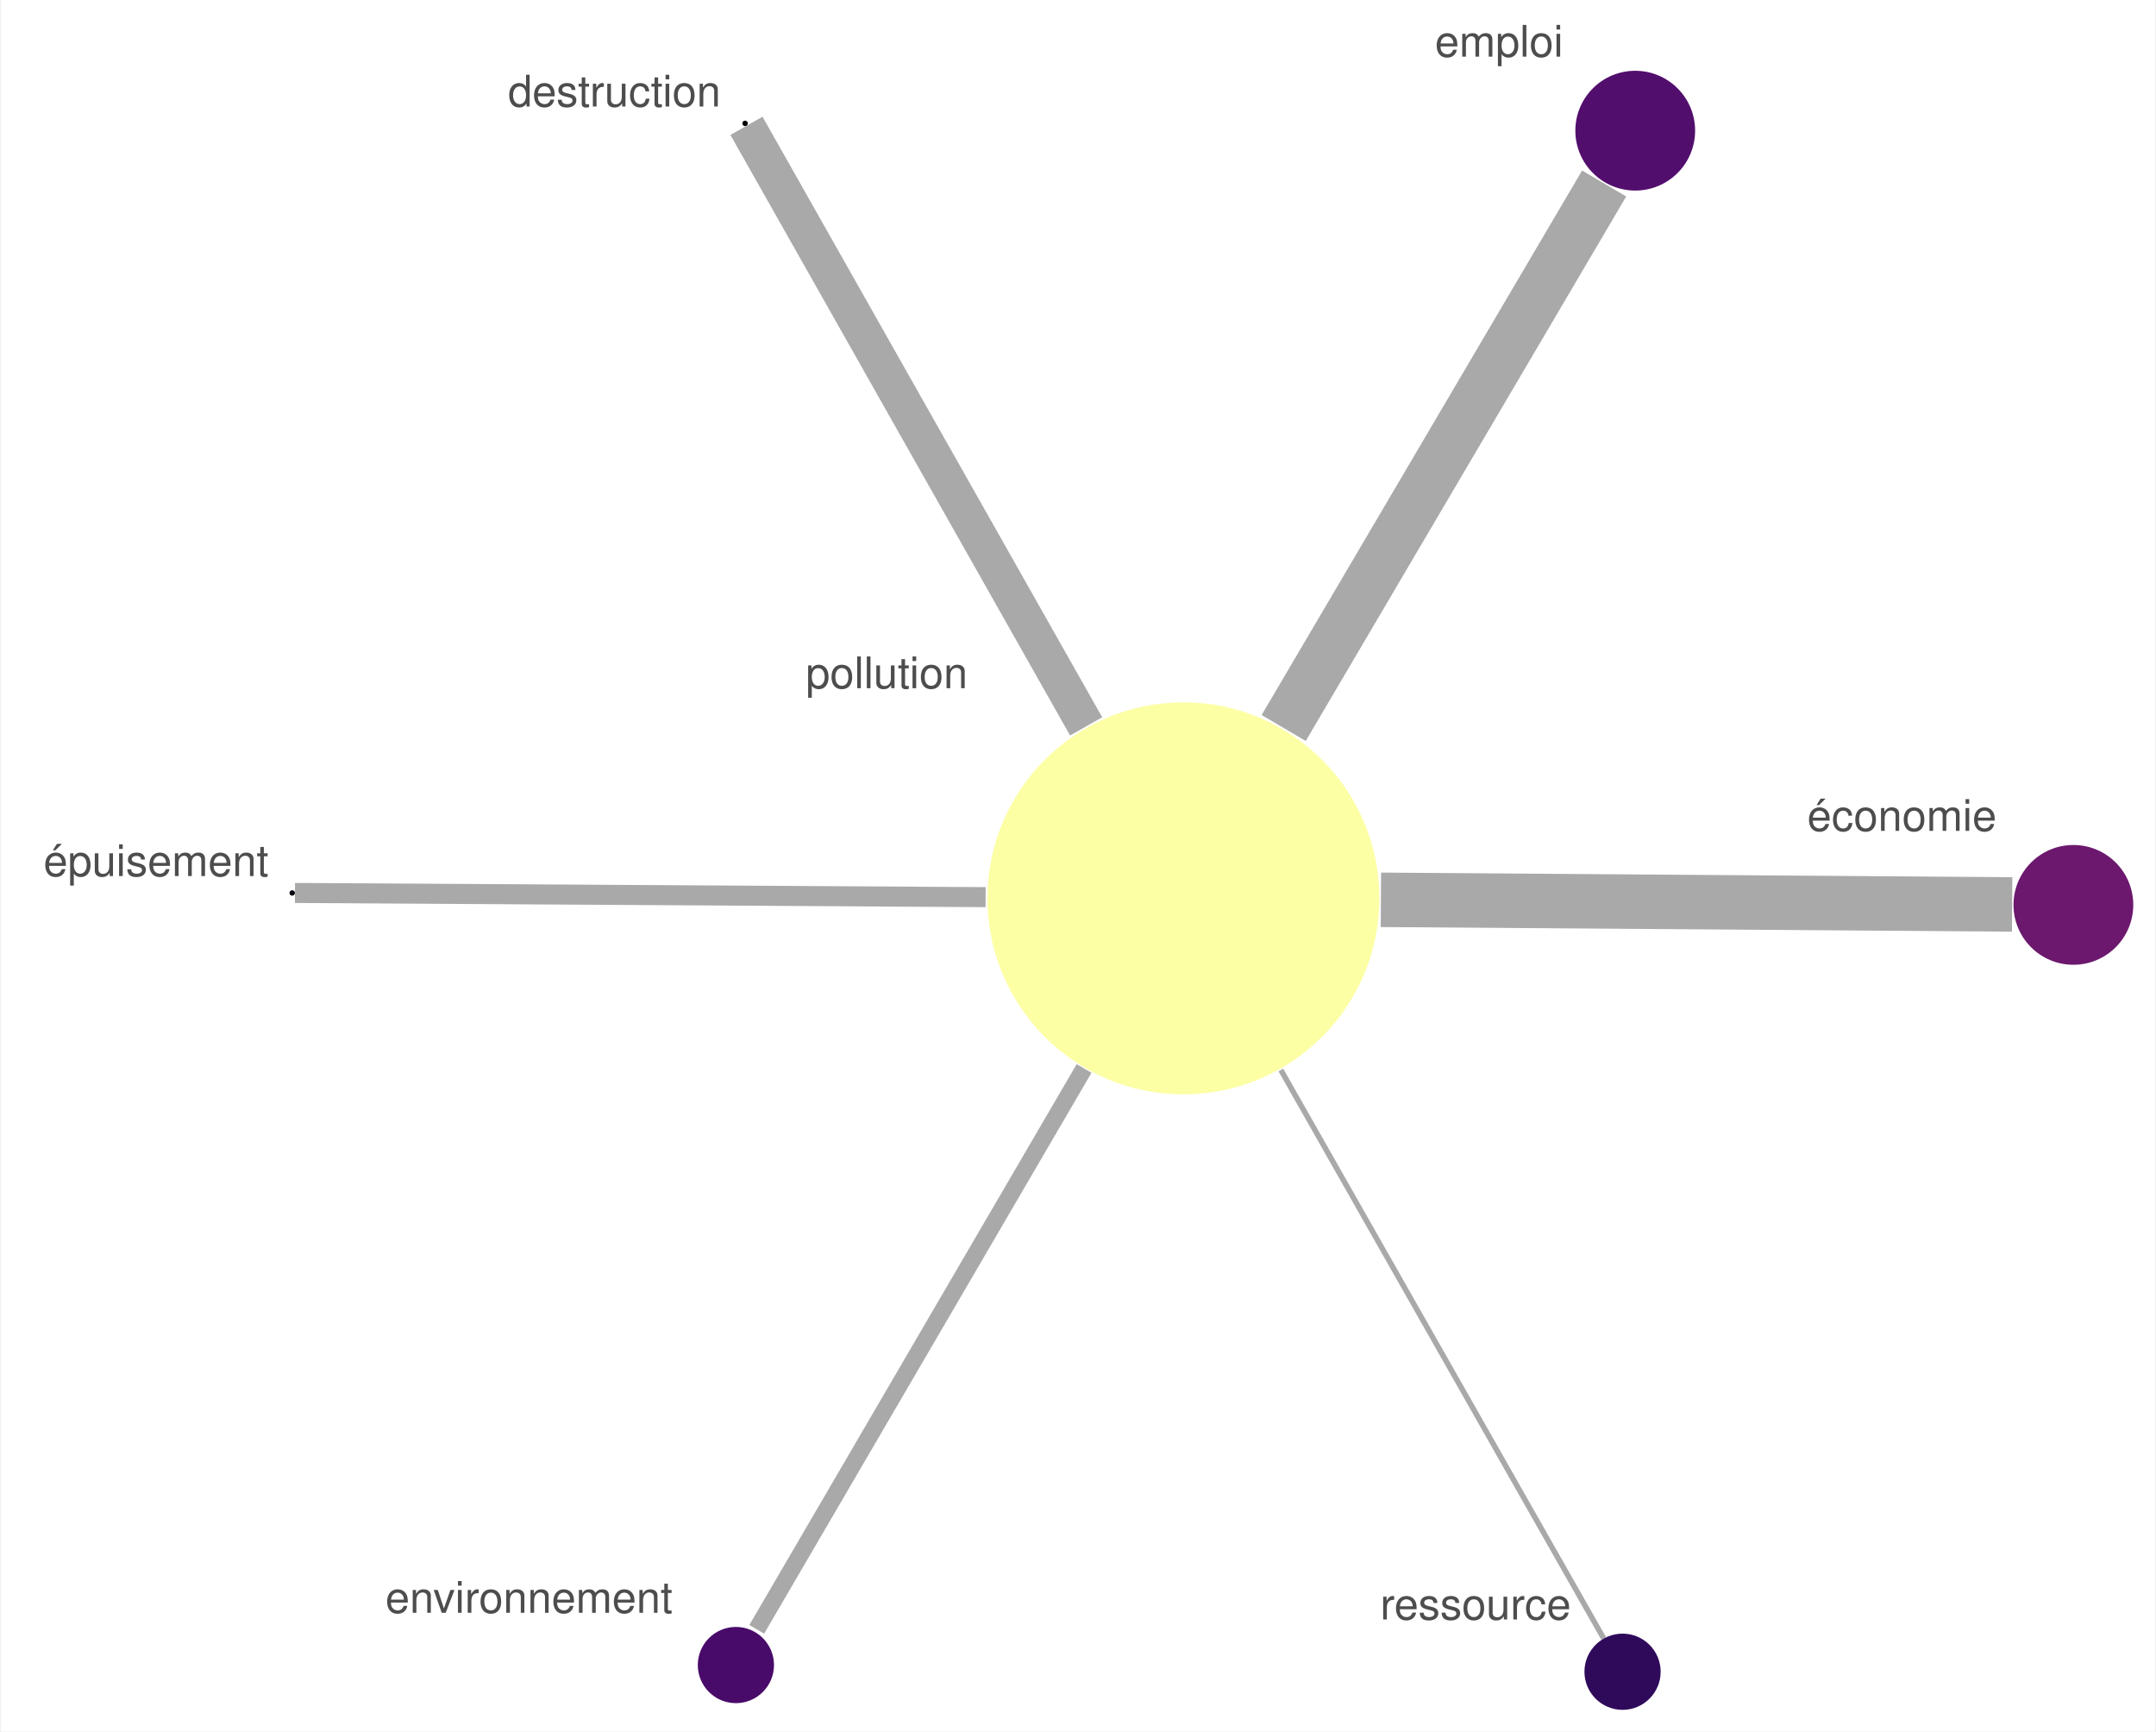
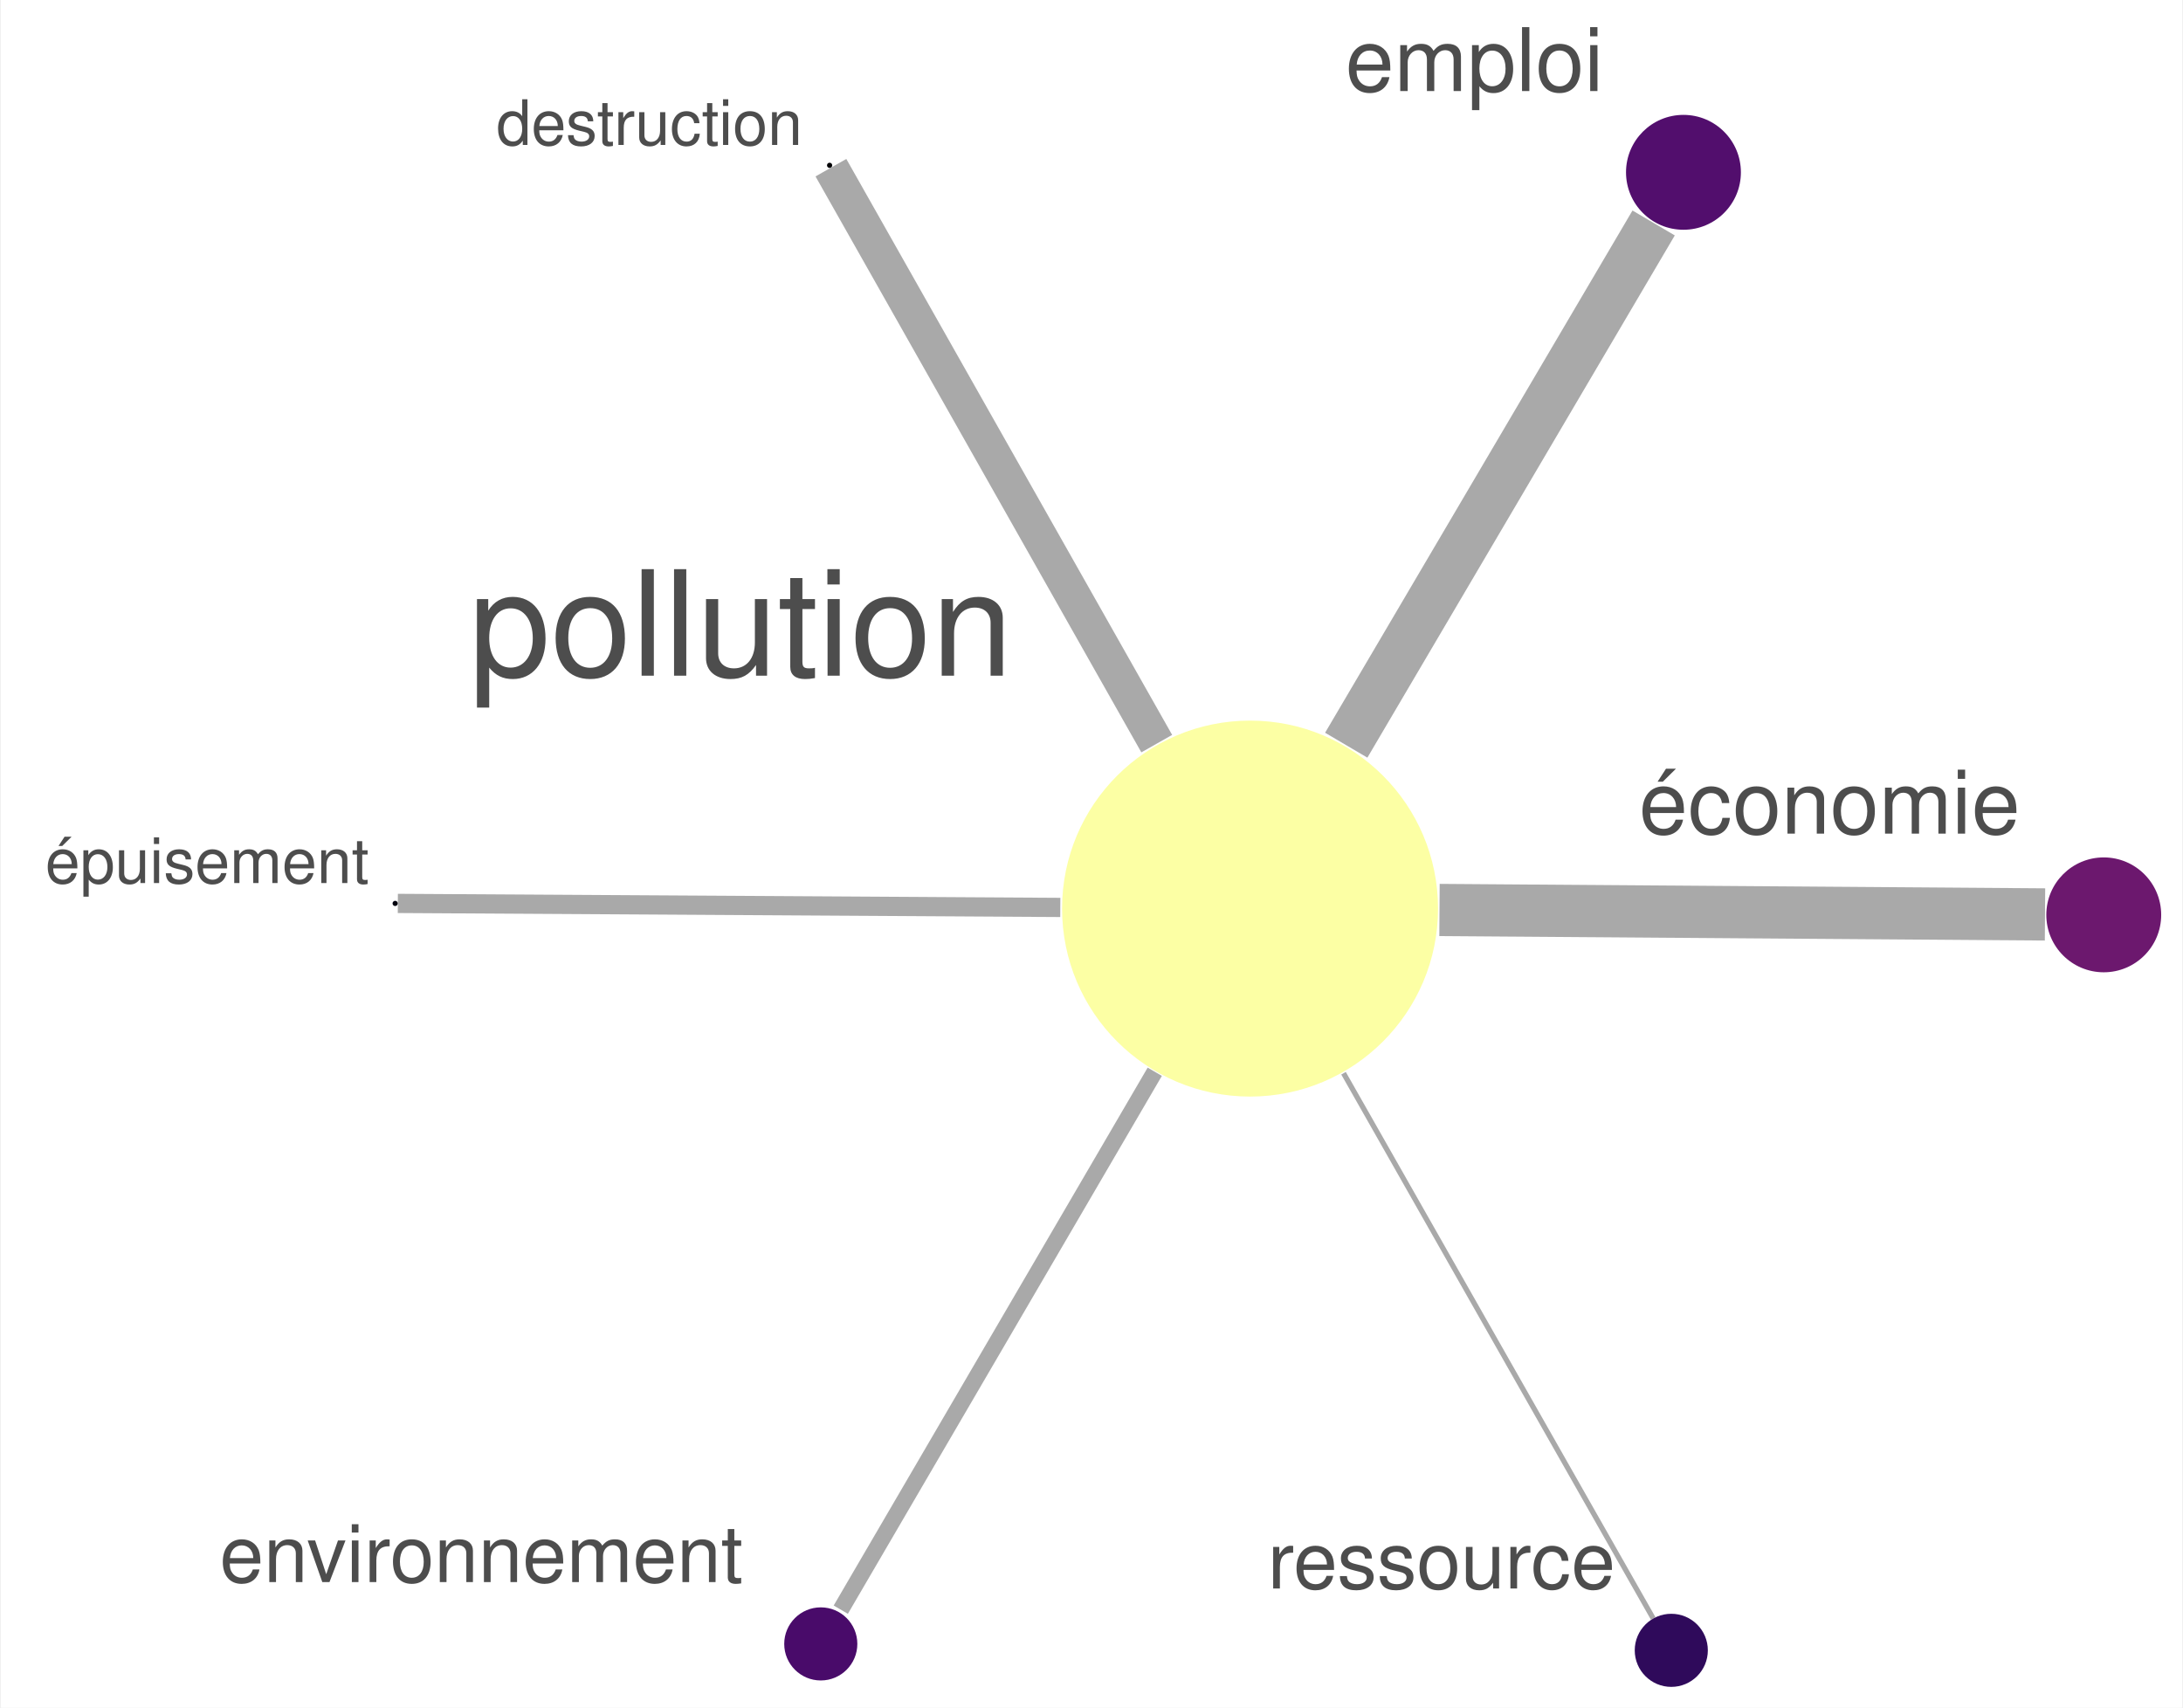
- <svg xmlns="http://www.w3.org/2000/svg" width="396pt" height="318pt" viewBox="0.00 0.00 395.71 318.05">
-   <g id="graph0" class="graph" transform="scale(1 1) rotate(0) translate(4 314.05)">
-     <polygon fill="white" stroke="transparent" points="-4,4 -4,-314.05 391.71,-314.05 391.71,4 -4,4" />
+ <svg xmlns="http://www.w3.org/2000/svg" width="418pt" height="327pt" viewBox="0.00 0.00 417.71 327.05">
+   <g id="graph0" class="graph" transform="scale(1 1) rotate(0) translate(4 323.05)">
+     <polygon fill="white" stroke="transparent" points="-4,4 -4,-323.05 413.71,-323.05 413.71,4 -4,4" />
    <g id="edge1" class="edge">
-       <path fill="none" stroke="darkgrey" stroke-width="3.68" d="M176.88,-149.27C130.91,-149.55 56.85,-150 50.01,-150.04" />
+       <path fill="none" stroke="darkgrey" stroke-width="3.68" d="M198.88,-149.27C152.91,-149.55 78.85,-150 72.01,-150.04" />
    </g>
    <g id="edge2" class="edge">
-       <path fill="none" stroke="darkgrey" stroke-width="3.15" d="M194.97,-117.8C175.3,-84.09 145.37,-32.83 134.84,-14.79" />
+       <path fill="none" stroke="darkgrey" stroke-width="3.15" d="M216.97,-117.8C197.3,-84.09 167.37,-32.83 156.84,-14.79" />
    </g>
    <g id="edge3" class="edge">
-       <path fill="none" stroke="darkgrey" d="M231.12,-117.52C250.62,-83.19 280.37,-30.81 290.43,-13.1" />
+       <path fill="none" stroke="darkgrey" d="M253.12,-117.52C272.62,-83.19 302.37,-30.81 312.43,-13.1" />
    </g>
    <g id="edge4" class="edge">
-       <path fill="none" stroke="darkgrey" stroke-width="6.78" d="M195.35,-180.64C172.74,-220.6 136.32,-284.99 132.95,-290.94" />
+       <path fill="none" stroke="darkgrey" stroke-width="6.78" d="M217.35,-180.64C194.74,-220.6 158.32,-284.99 154.95,-290.94" />
    </g>
    <g id="edge5" class="edge">
-       <path fill="none" stroke="darkgrey" stroke-width="10" d="M249.5,-148.78C286.57,-148.51 341.91,-148.1 365.46,-147.93" />
+       <path fill="none" stroke="darkgrey" stroke-width="10" d="M271.5,-148.78C308.57,-148.51 363.91,-148.1 387.46,-147.93" />
    </g>
    <g id="edge6" class="edge">
-       <path fill="none" stroke="darkgrey" stroke-width="9.4" d="M231.64,-180.34C250.46,-212.31 278.56,-260.04 290.51,-280.35" />
+       <path fill="none" stroke="darkgrey" stroke-width="9.4" d="M253.64,-180.34C272.46,-212.31 300.56,-260.04 312.51,-280.35" />
    </g>
    <g id="node1" class="node">
-       <ellipse fill="#fcffa4" stroke="white" stroke-width="0" cx="213.22" cy="-149.05" rx="36" ry="36" />
-       <text text-anchor="middle" x="158.72" y="-187.65" font-family="Helvetica,sans-Serif" font-size="8.00" fill="#4d4d4d">pollution</text>
+       <ellipse fill="#fcffa4" stroke="white" stroke-width="0" cx="235.22" cy="-149.05" rx="36" ry="36" />
+       <text text-anchor="middle" x="137.72" y="-193.65" font-family="Helvetica,sans-Serif" font-size="28.00" fill="#4d4d4d">pollution</text>
    </g>
    <g id="node2" class="node">
-       <ellipse fill="#02020e" stroke="white" stroke-width="0" cx="49.5" cy="-150.04" rx="0.5" ry="0.5" />
-       <text text-anchor="middle" x="24.5" y="-153.14" font-family="Helvetica,sans-Serif" font-size="8.00" fill="#4d4d4d">épuisement</text>
+       <ellipse fill="#02020e" stroke="white" stroke-width="0" cx="71.5" cy="-150.04" rx="0.5" ry="0.5" />
+       <text text-anchor="middle" x="35.5" y="-153.94" font-family="Helvetica,sans-Serif" font-size="12.00" fill="#4d4d4d">épuisement</text>
    </g>
    <g id="node3" class="node">
-       <ellipse fill="#490b6a" stroke="white" stroke-width="0" cx="131.01" cy="-8.23" rx="7" ry="7" />
-       <text text-anchor="middle" x="93.01" y="-17.83" font-family="Helvetica,sans-Serif" font-size="8.00" fill="#4d4d4d">environnement</text>
+       <ellipse fill="#490b6a" stroke="white" stroke-width="0" cx="153.01" cy="-8.23" rx="7" ry="7" />
+       <text text-anchor="middle" x="88.01" y="-20.07" font-family="Helvetica,sans-Serif" font-size="15.20" fill="#4d4d4d">environnement</text>
    </g>
    <g id="node4" class="node">
-       <ellipse fill="#2f0a5b" stroke="white" stroke-width="0" cx="293.89" cy="-7" rx="7" ry="7" />
-       <text text-anchor="middle" x="266.89" y="-16.6" font-family="Helvetica,sans-Serif" font-size="8.00" fill="#4d4d4d">ressource</text>
+       <ellipse fill="#2f0a5b" stroke="white" stroke-width="0" cx="315.89" cy="-7" rx="7" ry="7" />
+       <text text-anchor="middle" x="271.89" y="-18.84" font-family="Helvetica,sans-Serif" font-size="15.20" fill="#4d4d4d">ressource</text>
    </g>
    <g id="node5" class="node">
-       <ellipse fill="#000004" stroke="white" stroke-width="0" cx="132.7" cy="-291.39" rx="0.5" ry="0.5" />
-       <text text-anchor="middle" x="108.7" y="-294.49" font-family="Helvetica,sans-Serif" font-size="8.00" fill="#4d4d4d">destruction</text>
+       <ellipse fill="#000004" stroke="white" stroke-width="0" cx="154.7" cy="-291.39" rx="0.5" ry="0.5" />
+       <text text-anchor="middle" x="120.2" y="-295.29" font-family="Helvetica,sans-Serif" font-size="12.00" fill="#4d4d4d">destruction</text>
    </g>
    <g id="node6" class="node">
-       <ellipse fill="#6c186e" stroke="white" stroke-width="0" cx="376.71" cy="-147.85" rx="11" ry="11" />
-       <text text-anchor="middle" x="345.21" y="-161.45" font-family="Helvetica,sans-Serif" font-size="8.00" fill="#4d4d4d">économie</text>
+       <ellipse fill="#6c186e" stroke="white" stroke-width="0" cx="398.71" cy="-147.85" rx="11" ry="11" />
+       <text text-anchor="middle" x="346.21" y="-163.41" font-family="Helvetica,sans-Serif" font-size="16.80" fill="#4d4d4d">économie</text>
    </g>
    <g id="node7" class="node">
-       <ellipse fill="#520e6d" stroke="white" stroke-width="0" cx="296.22" cy="-290.05" rx="11" ry="11" />
-       <text text-anchor="middle" x="271.22" y="-303.65" font-family="Helvetica,sans-Serif" font-size="8.00" fill="#4d4d4d">emploi</text>
+       <ellipse fill="#520e6d" stroke="white" stroke-width="0" cx="318.22" cy="-290.05" rx="11" ry="11" />
+       <text text-anchor="middle" x="278.22" y="-305.61" font-family="Helvetica,sans-Serif" font-size="16.80" fill="#4d4d4d">emploi</text>
    </g>
  </g>
</svg>
